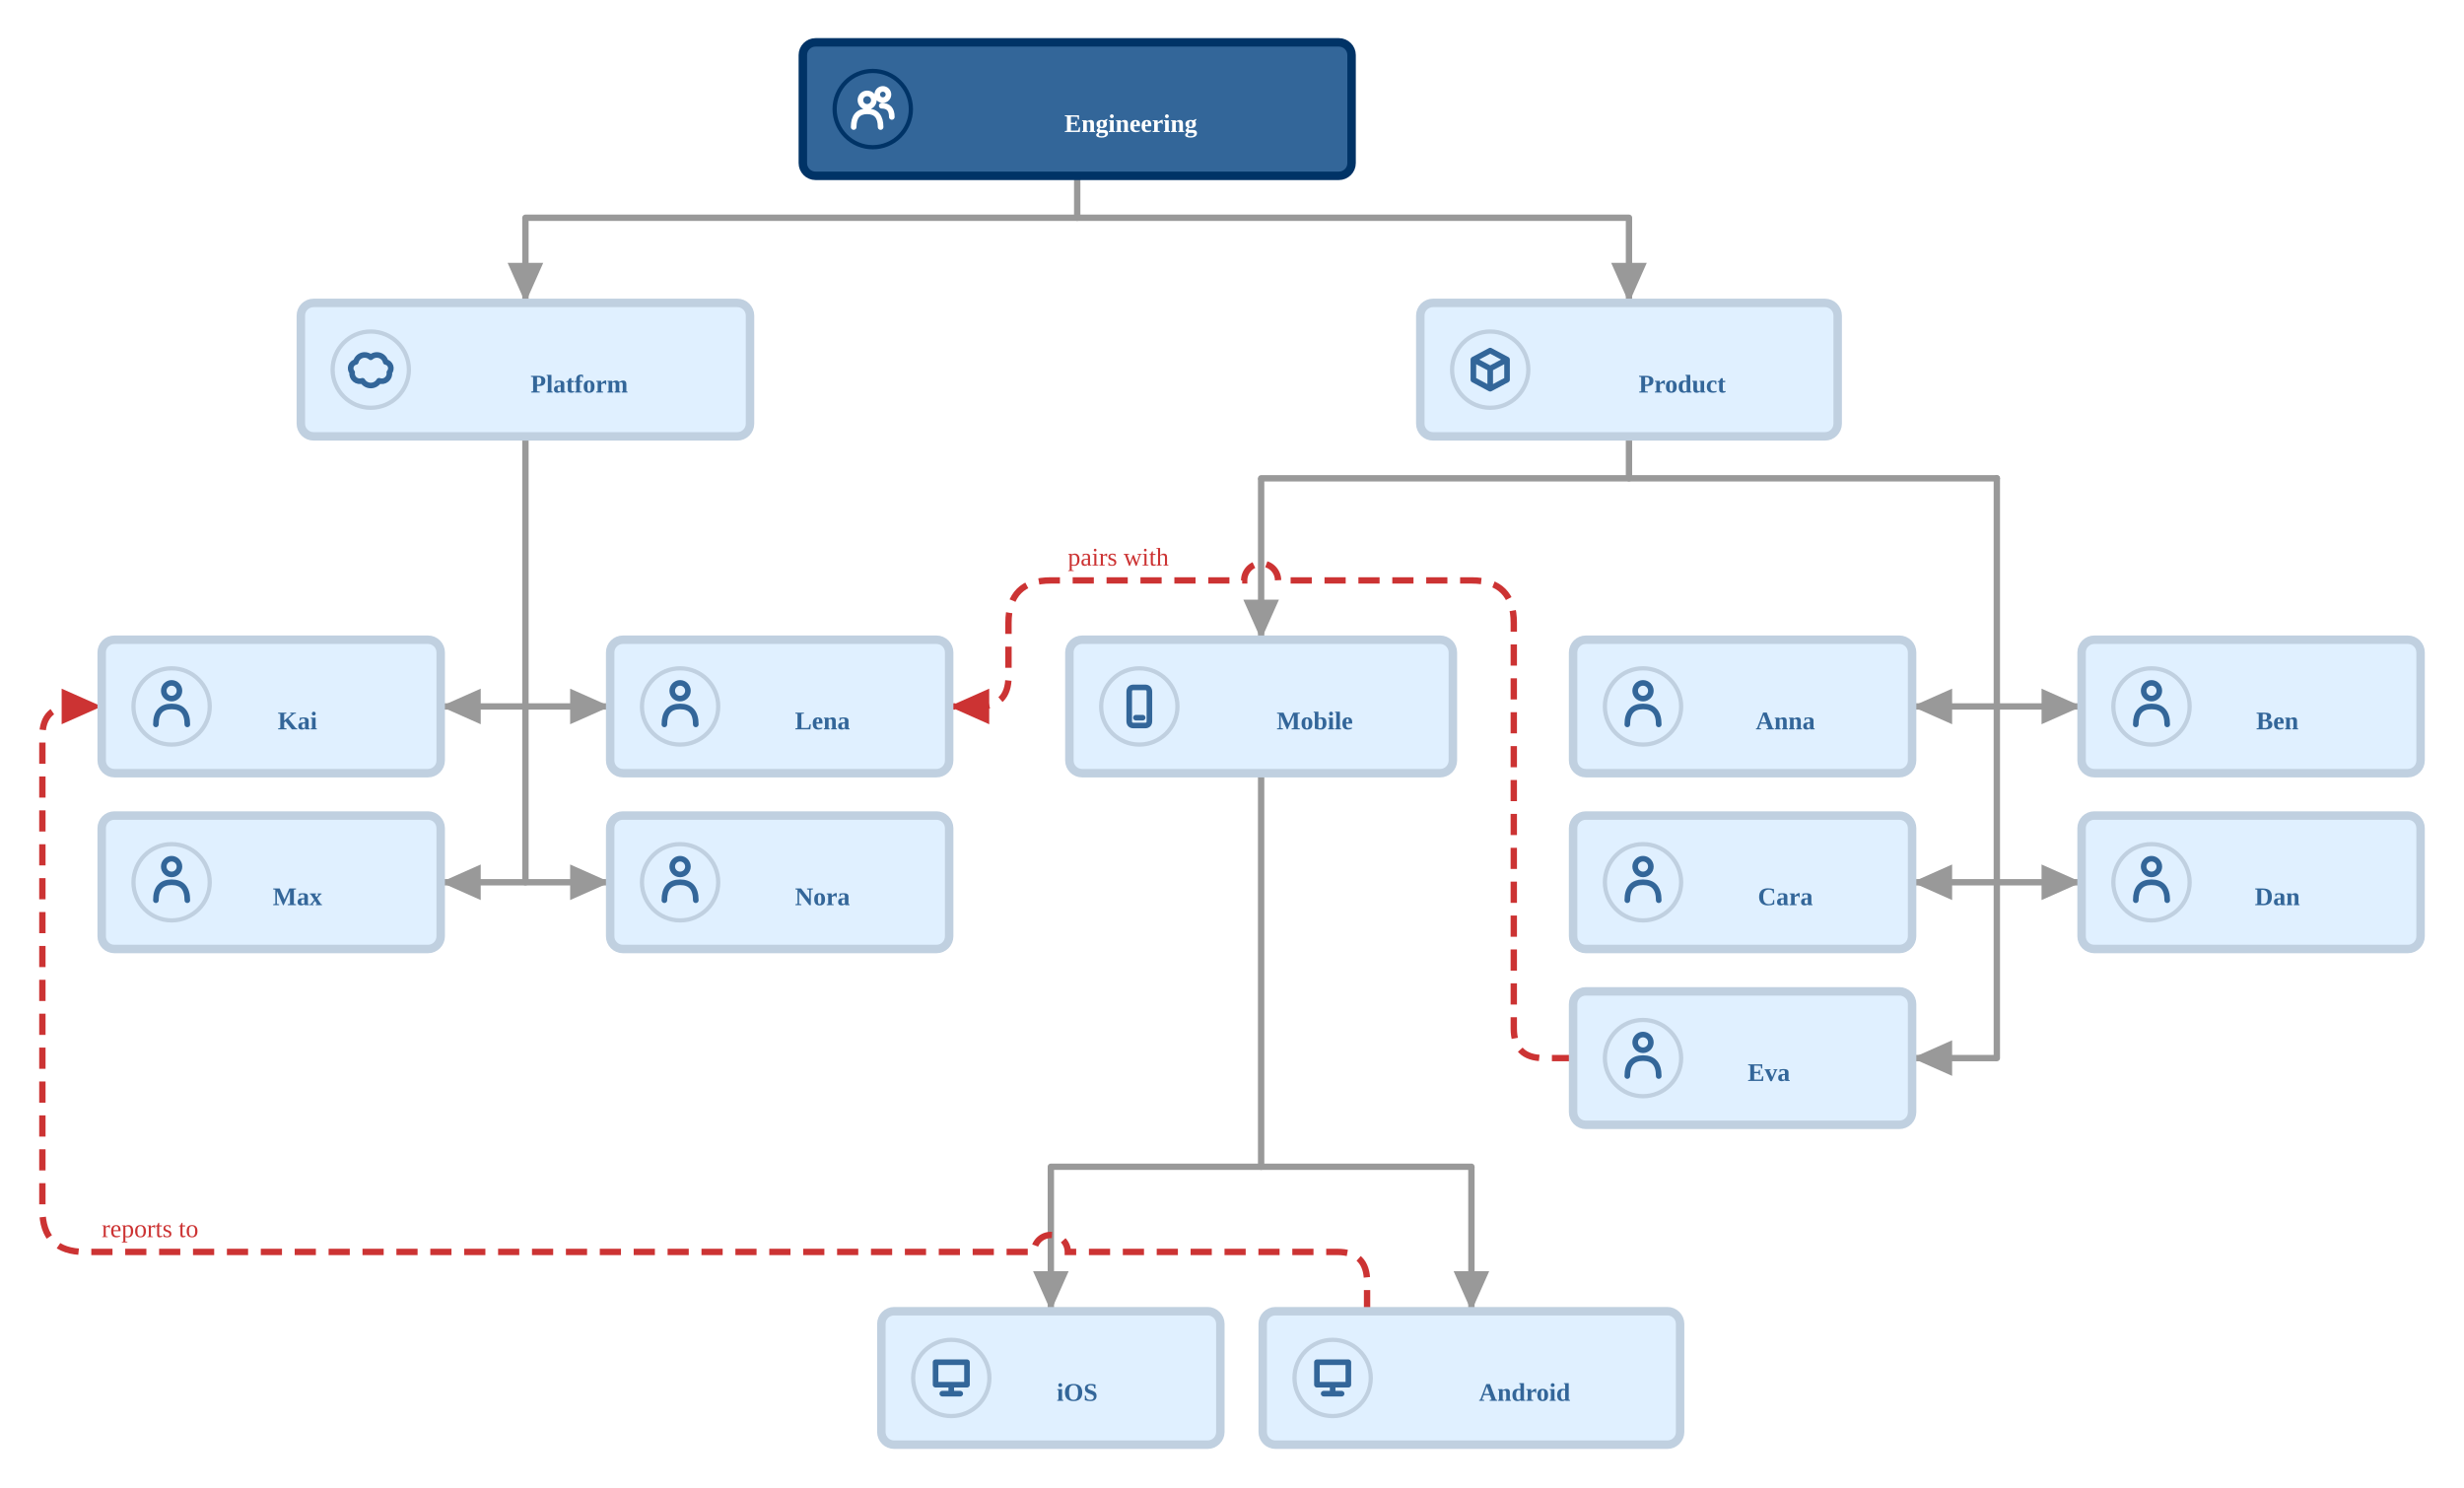
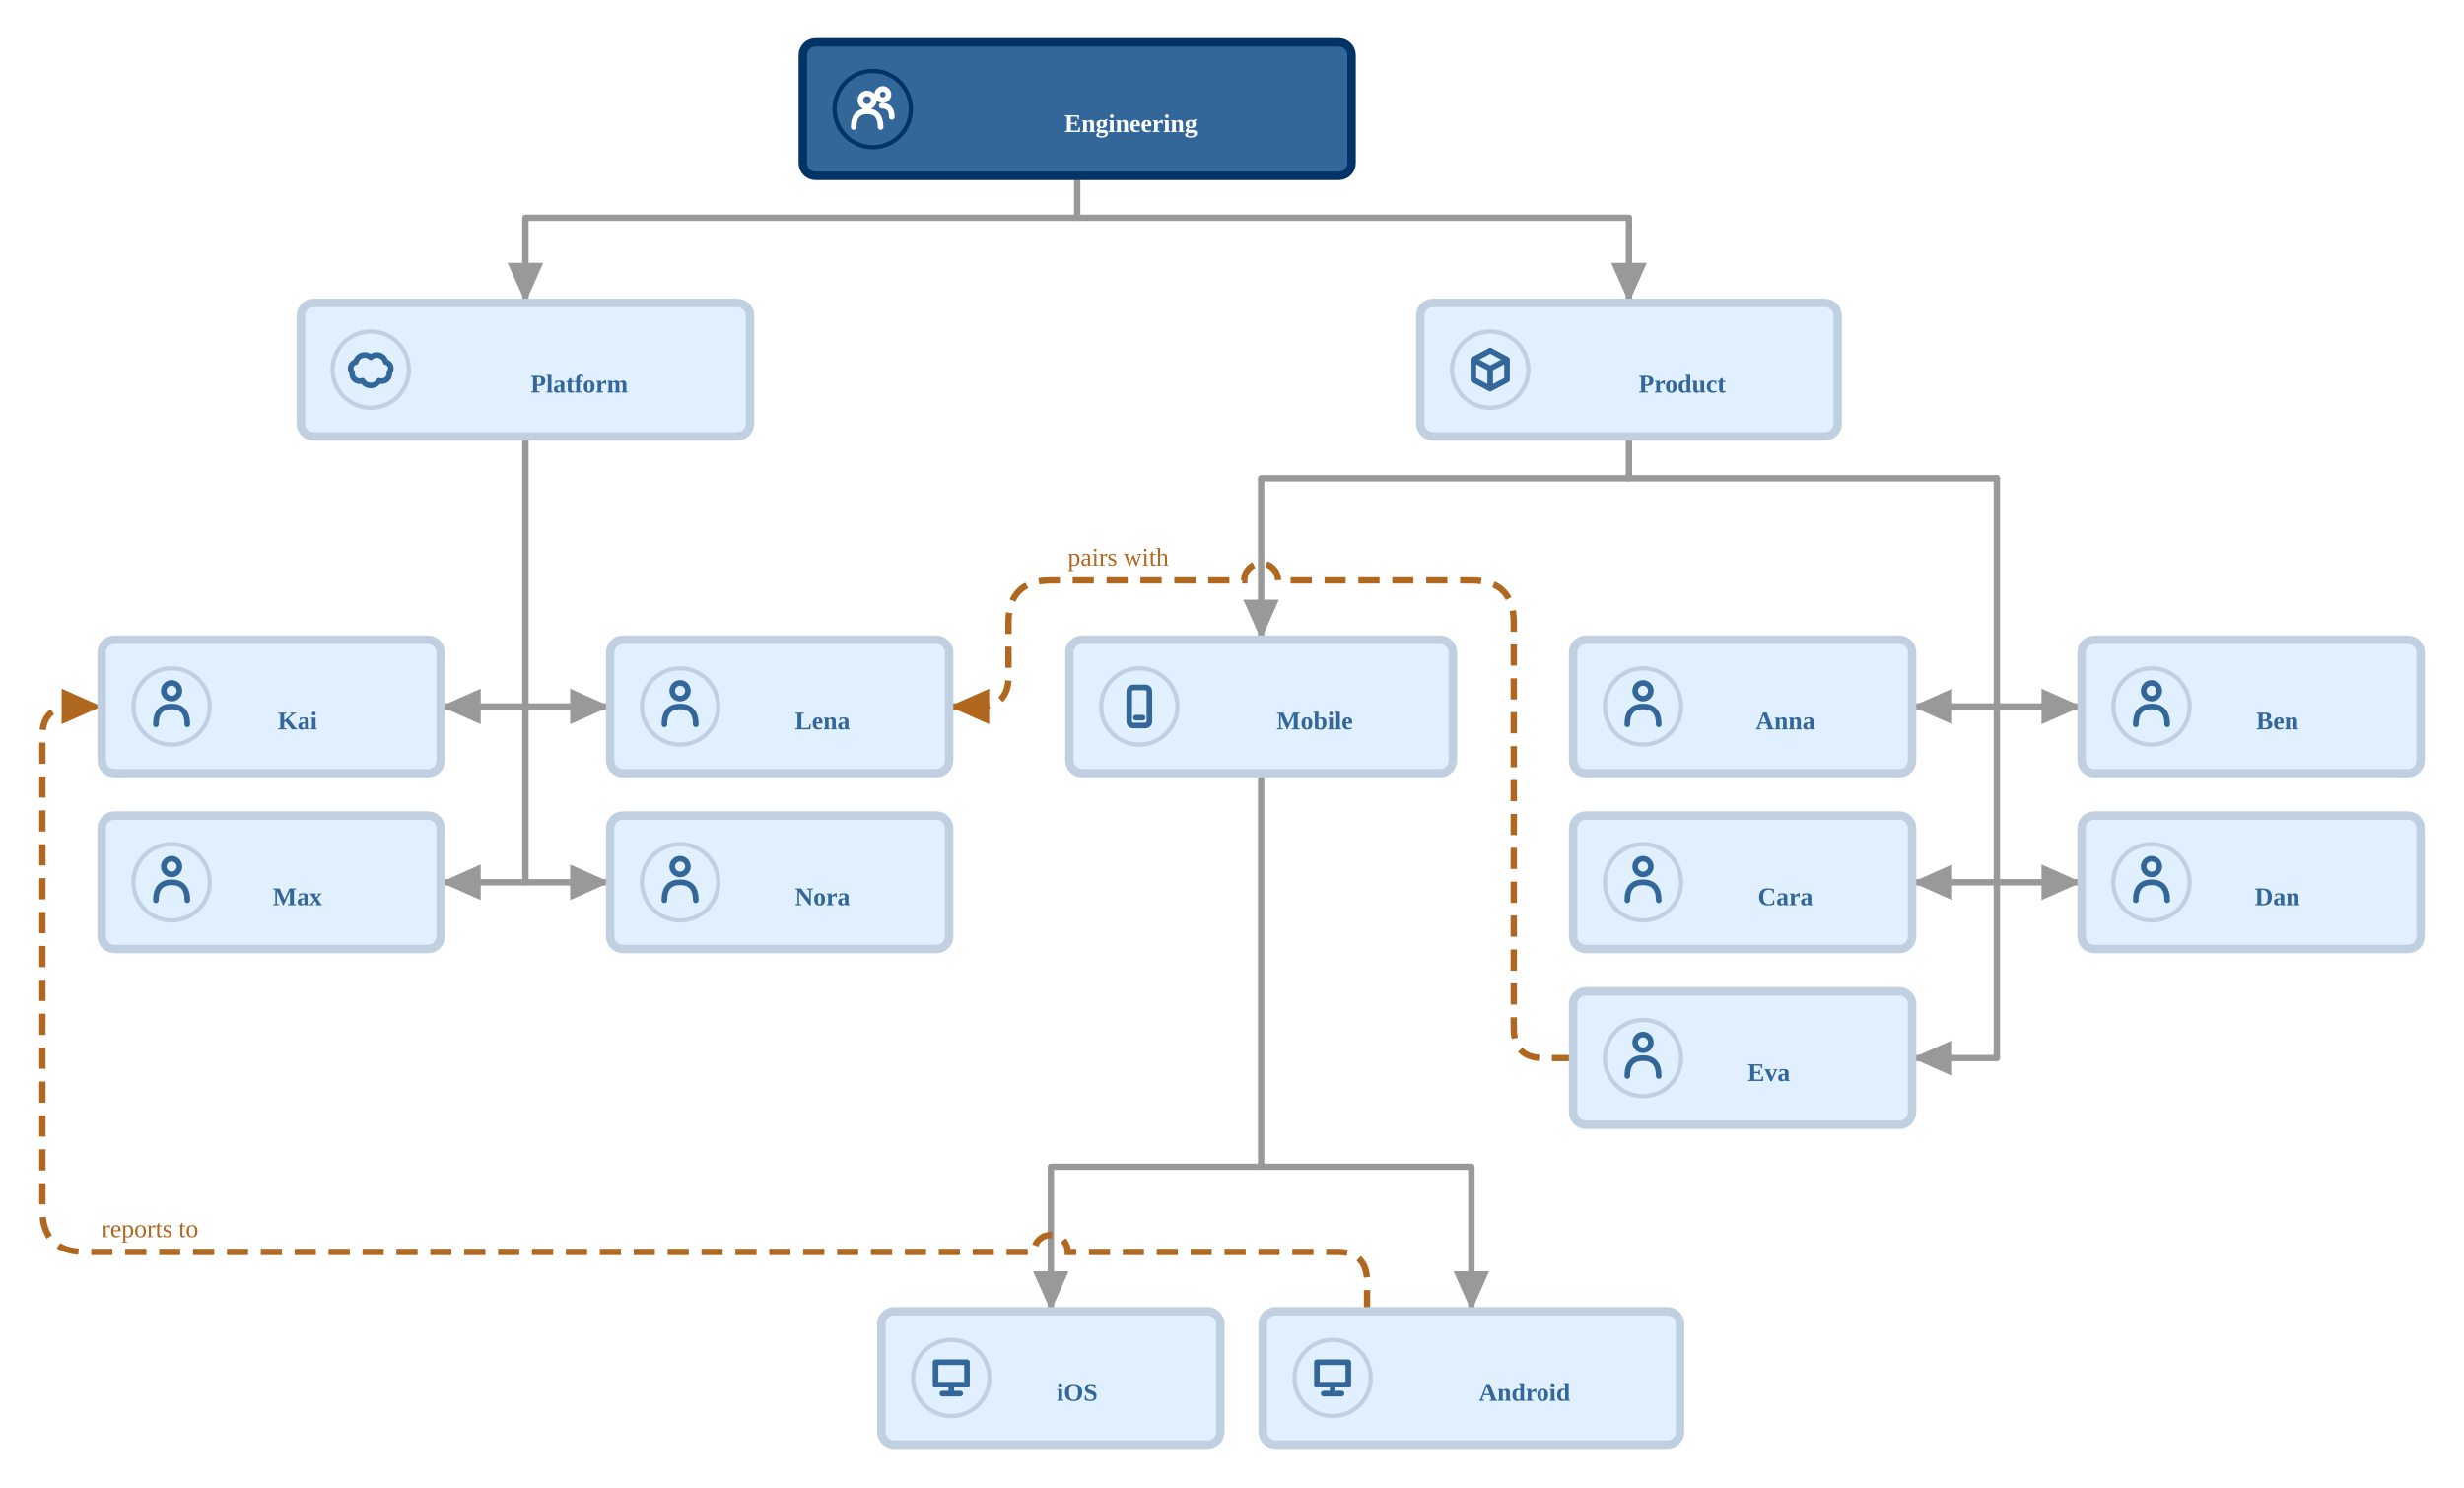
<svg xmlns="http://www.w3.org/2000/svg" viewBox="20 20 1163 702" width="1163" height="702">
  <defs>
    <style>
.gradia-3167da4d { fill: none; stroke: var(--gradia-color-edge-line, #999999); stroke-width: 3 }
.gradia-6c7500cd { fill: var(--gradia-color-edge-line, #999999) }
- .gradia-d9926a5f { fill: none; stroke: var(--gradia-color-mark-violation, #cc3333); stroke-width: 3; stroke-dasharray: 10 6 }
- .gradia-fea79086 { fill: var(--gradia-color-mark-violation, #cc3333) }
+ .gradia-8f3e8366 { fill: none; stroke: var(--gradia-color-mark-violation, #b06820); stroke-width: 3; stroke-dasharray: 10 6 }
+ .gradia-72d5e907 { fill: var(--gradia-color-mark-violation, #b06820) }
.gradia-8e1fb7ed { fill: none; stroke: var(--gradia-color-edge-line, #999999); stroke-width: 3; stroke-dasharray: 10 6 }
- .gradia-f8346d44 { font-family: var(--gradia-font-family, 'Helvetica'), ui-sans-serif, -apple-system, Helvetica, Arial, sans-serif; font-size: var(--gradia-size-font-edge, 16px); fill: var(--gradia-color-mark-violation, #cc3333); stroke: var(--gradia-color-edge-halo, #ffffff); stroke-width: 4.5; paint-order: stroke; stroke-linejoin: round }
+ .gradia-b476456b { font-family: var(--gradia-font-family, 'Helvetica'), ui-sans-serif, -apple-system, Helvetica, Arial, sans-serif; font-size: var(--gradia-size-font-edge, 16px); fill: var(--gradia-color-mark-violation, #b06820); stroke: var(--gradia-color-edge-halo, #ffffff); stroke-width: 4.5; paint-order: stroke; stroke-linejoin: round }
.gradia-92e1c07c { fill: var(--gradia-color-node-primary-box, #336699); stroke: var(--gradia-color-node-primary-border, #003366); stroke-width: 4 }
.gradia-e8199b28 { fill: var(--gradia-color-node-primary-box, #336699); stroke: var(--gradia-color-node-primary-border, #003366); stroke-width: 2 }
.gradia-47a707d0 { fill: var(--gradia-color-node-primary-name, #ffffff); stroke: var(--gradia-color-node-primary-name, #ffffff); stroke-width: 1 }
.gradia-60d7c231 { fill: none; stroke: var(--gradia-color-node-primary-name, #ffffff); stroke-width: 2.5; stroke-linecap: round; stroke-linejoin: round }
.gradia-034f2f83 { font-family: var(--gradia-font-family, 'Helvetica'), ui-sans-serif, -apple-system, Helvetica, Arial, sans-serif; font-size: var(--gradia-size-font-node, 30px); font-weight: 600; text-anchor: middle; fill: var(--gradia-color-node-primary-name, #ffffff) }
.gradia-c318c042 { fill: var(--gradia-color-node-regular-box, #e0f0ff); stroke: var(--gradia-color-node-regular-border, #c0d0e0); stroke-width: 4 }
.gradia-613ab0f0 { fill: var(--gradia-color-node-regular-box, #e0f0ff); stroke: var(--gradia-color-node-regular-border, #c0d0e0); stroke-width: 2 }
.gradia-2bb55e70 { fill: var(--gradia-color-node-regular-name, #336699); stroke: var(--gradia-color-node-regular-name, #336699); stroke-width: 1 }
.gradia-d356e2cb { fill: none; stroke: var(--gradia-color-node-regular-name, #336699); stroke-width: 2.5; stroke-linecap: round; stroke-linejoin: round }
.gradia-f36ab1ca { font-family: var(--gradia-font-family, 'Helvetica'), ui-sans-serif, -apple-system, Helvetica, Arial, sans-serif; font-size: var(--gradia-size-font-node, 30px); font-weight: 600; text-anchor: middle; fill: var(--gradia-color-node-regular-name, #336699) }
.gradia-cb45cba8 { fill: none; stroke: var(--gradia-color-edge-line, #999999); stroke-width: 3; stroke-linecap: round; stroke-linejoin: round }
</style>
    <marker id="gradia-aa85bcf57d50-arrow" viewBox="0 0 10 10" refX="9" refY="5" markerWidth="21" markerHeight="21" markerUnits="userSpaceOnUse" orient="auto-start-reverse">
      <path d="M 0 1 L 9 5 L 0 9 z" class="gradia-6c7500cd" />
    </marker>
    <marker id="gradia-aa85bcf57d50-alert" viewBox="0 0 10 10" refX="9" refY="5" markerWidth="21" markerHeight="21" markerUnits="userSpaceOnUse" orient="auto-start-reverse">
-       <path d="M 0 1 L 9 5 L 0 9 z" class="gradia-fea79086" />
+       <path d="M 0 1 L 9 5 L 0 9 z" class="gradia-72d5e907" />
    </marker>
  </defs>
  <path d="M 528.438 103 l 0 19.8" class="gradia-cb45cba8" />
  <path d="M 268 122.8 l 520.875 0" class="gradia-cb45cba8" />
  <path d="M 268 226 l 0 210.5" class="gradia-cb45cba8" />
  <path d="M 788.875 226 l 0 19.8" class="gradia-cb45cba8" />
  <path d="M 615.25 245.8 l 347.25 0" class="gradia-cb45cba8" />
  <path d="M 962.5 245.8 l 0 273.7" class="gradia-cb45cba8" />
  <path d="M 615.25 385 l 0 185.8" class="gradia-cb45cba8" />
  <path d="M 516 570.8 l 198.5 0" class="gradia-cb45cba8" />
  <path d="M 268 122.8 L 268 163" class="gradia-3167da4d" marker-end="url(#gradia-aa85bcf57d50-arrow)" />
  <path d="M 788.875 122.8 L 788.875 163" class="gradia-3167da4d" marker-end="url(#gradia-aa85bcf57d50-arrow)" />
  <path d="M 268 353.5 L 228 353.5" class="gradia-3167da4d" marker-end="url(#gradia-aa85bcf57d50-arrow)" />
  <path d="M 268 353.5 L 308 353.5" class="gradia-3167da4d" marker-end="url(#gradia-aa85bcf57d50-arrow)" />
  <path d="M 268 436.5 L 228 436.5" class="gradia-3167da4d" marker-end="url(#gradia-aa85bcf57d50-arrow)" />
  <path d="M 268 436.5 L 308 436.5" class="gradia-3167da4d" marker-end="url(#gradia-aa85bcf57d50-arrow)" />
  <path d="M 615.25 245.8 L 615.25 322" class="gradia-3167da4d" marker-end="url(#gradia-aa85bcf57d50-arrow)" />
  <path d="M 962.5 353.5 L 922.5 353.5" class="gradia-3167da4d" marker-end="url(#gradia-aa85bcf57d50-arrow)" />
  <path d="M 962.5 353.5 L 1002.5 353.5" class="gradia-3167da4d" marker-end="url(#gradia-aa85bcf57d50-arrow)" />
  <path d="M 962.5 436.5 L 922.5 436.5" class="gradia-3167da4d" marker-end="url(#gradia-aa85bcf57d50-arrow)" />
  <path d="M 962.5 436.5 L 1002.5 436.5" class="gradia-3167da4d" marker-end="url(#gradia-aa85bcf57d50-arrow)" />
  <path d="M 962.5 519.5 L 922.5 519.5" class="gradia-3167da4d" marker-end="url(#gradia-aa85bcf57d50-arrow)" />
  <path d="M 516 570.8 L 516 639" class="gradia-3167da4d" marker-end="url(#gradia-aa85bcf57d50-arrow)" />
  <path d="M 714.5 570.8 L 714.5 639" class="gradia-3167da4d" marker-end="url(#gradia-aa85bcf57d50-arrow)" />
-   <path d="M 762.5 519.5 L 748.5 519.5 Q 734.5 519.5 734.5 505.5 L 734.5 314 Q 734.5 294 714.5 294 L 623.25 294 A 8 8 0 0 0 607.25 294 L 516 294 Q 496 294 496 314 L 496 339.5 Q 496 353.5 482 353.5 L 468 353.5" class="gradia-d9926a5f" marker-end="url(#gradia-aa85bcf57d50-alert)" />
-   <path d="M 665.25 639 L 665.25 625 Q 665.25 611 651.25 611 L 524 611 A 8 8 0 0 0 508 611 L 60 611 Q 40 611 40 591 L 40 367.5 Q 40 353.5 54 353.5 L 68 353.5" class="gradia-d9926a5f" marker-end="url(#gradia-aa85bcf57d50-alert)" />
+   <path d="M 762.5 519.5 L 748.5 519.5 Q 734.5 519.5 734.5 505.5 L 734.5 314 Q 734.5 294 714.5 294 L 623.25 294 A 8 8 0 0 0 607.25 294 L 516 294 Q 496 294 496 314 L 496 339.5 Q 496 353.5 482 353.5 L 468 353.5" class="gradia-8f3e8366" marker-end="url(#gradia-aa85bcf57d50-alert)" />
+   <path d="M 665.25 639 L 665.25 625 Q 665.25 611 651.25 611 L 524 611 A 8 8 0 0 0 508 611 L 60 611 Q 40 611 40 591 L 40 367.5 Q 40 353.5 54 353.5 L 68 353.5" class="gradia-8f3e8366" marker-end="url(#gradia-aa85bcf57d50-alert)" />
  <rect x="398.938" y="40" width="259" height="63" rx="6" class="gradia-92e1c07c" />
  <circle cx="431.938" cy="71.5" r="18" class="gradia-e8199b28" />
  <g transform="translate(431.9375 71.5) scale(1.059)">
    <path d="M 0.5 -4 a 3 3 0 1 0 -6 0 a 3 3 0 1 0 6 0 M -8.5 8 q 0 -7 6 -7 q 6 0 6 7 M 7 -6.5 a 2.5 2.5 0 1 0 -5 0 a 2.5 2.5 0 1 0 5 0 M 4 -1.5 q 4.5 0 4.5 5" class="gradia-60d7c231" />
  </g>
  <text x="553.737" y="82.3" class="gradia-034f2f83">Engineering</text>
  <rect x="162" y="163" width="212" height="63" rx="6" class="gradia-c318c042" />
  <circle cx="195" cy="194.5" r="18" class="gradia-613ab0f0" />
  <g transform="translate(195 194.5) scale(1.059)">
    <path d="M 0 -5.5 A 4.04 4.04 0 0 1 6.65 -3.43 A 2.86 2.86 0 0 1 8.29 1.22 A 3.44 3.44 0 0 1 3.69 4.96 A 4.28 4.28 0 0 1 -3.69 4.96 A 3.44 3.44 0 0 1 -8.29 1.22 A 2.86 2.86 0 0 1 -6.65 -3.43 A 4.04 4.04 0 0 1 0 -5.5 z" class="gradia-d356e2cb" />
  </g>
  <text x="293.4" y="205.3" class="gradia-f36ab1ca">Platform</text>
  <rect x="690.375" y="163" width="197" height="63" rx="6" class="gradia-c318c042" />
  <circle cx="723.375" cy="194.5" r="18" class="gradia-613ab0f0" />
  <g transform="translate(723.375 194.5) scale(1.059)">
    <path d="M 0 -8.5 l 7.5 4 v 9 l -7.5 4 l -7.5 -4 v -9 z M -7.5 -4.5 l 7.5 4 l 7.5 -4 M 0 -0.5 v 9" class="gradia-d356e2cb" />
  </g>
  <text x="813.975" y="205.3" class="gradia-f36ab1ca">Product</text>
  <rect x="68" y="322" width="160" height="63" rx="6" class="gradia-c318c042" />
  <circle cx="101" cy="353.5" r="18" class="gradia-613ab0f0" />
  <g transform="translate(101 353.5) scale(1.059)">
    <path d="M 3.5 -7 a 3.5 3.5 0 1 0 -7 0 a 3.5 3.5 0 1 0 7 0 M -7 8 q 0 -8 7 -8 q 7 0 7 8" class="gradia-d356e2cb" />
  </g>
  <text x="160.4" y="364.3" class="gradia-f36ab1ca">Kai</text>
  <rect x="308" y="322" width="160" height="63" rx="6" class="gradia-c318c042" />
  <circle cx="341" cy="353.5" r="18" class="gradia-613ab0f0" />
  <g transform="translate(341 353.5) scale(1.059)">
    <path d="M 3.5 -7 a 3.5 3.5 0 1 0 -7 0 a 3.5 3.5 0 1 0 7 0 M -7 8 q 0 -8 7 -8 q 7 0 7 8" class="gradia-d356e2cb" />
  </g>
  <text x="408.2" y="364.3" class="gradia-f36ab1ca">Lena</text>
  <rect x="68" y="405" width="160" height="63" rx="6" class="gradia-c318c042" />
  <circle cx="101" cy="436.5" r="18" class="gradia-613ab0f0" />
  <g transform="translate(101 436.5) scale(1.059)">
    <path d="M 3.5 -7 a 3.5 3.5 0 1 0 -7 0 a 3.5 3.5 0 1 0 7 0 M -7 8 q 0 -8 7 -8 q 7 0 7 8" class="gradia-d356e2cb" />
  </g>
  <text x="160.4" y="447.3" class="gradia-f36ab1ca">Max</text>
  <rect x="308" y="405" width="160" height="63" rx="6" class="gradia-c318c042" />
  <circle cx="341" cy="436.5" r="18" class="gradia-613ab0f0" />
  <g transform="translate(341 436.5) scale(1.059)">
    <path d="M 3.5 -7 a 3.5 3.5 0 1 0 -7 0 a 3.5 3.5 0 1 0 7 0 M -7 8 q 0 -8 7 -8 q 7 0 7 8" class="gradia-d356e2cb" />
  </g>
  <text x="408.2" y="447.3" class="gradia-f36ab1ca">Nora</text>
  <rect x="524.75" y="322" width="181" height="63" rx="6" class="gradia-c318c042" />
  <circle cx="557.75" cy="353.5" r="18" class="gradia-613ab0f0" />
  <g transform="translate(557.75 353.5) scale(1.059)">
    <path d="M -2.5 -8.5 h 5 q 2 0 2 2 v 13 q 0 2 -2 2 h -5 q -2 0 -2 -2 v -13 q 0 -2 2 -2 z M -1.5 5 h 3" class="gradia-d356e2cb" />
  </g>
  <text x="640.55" y="364.3" class="gradia-f36ab1ca">Mobile</text>
  <rect x="762.5" y="322" width="160" height="63" rx="6" class="gradia-c318c042" />
  <circle cx="795.5" cy="353.5" r="18" class="gradia-613ab0f0" />
  <g transform="translate(795.5 353.5) scale(1.059)">
    <path d="M 3.5 -7 a 3.5 3.5 0 1 0 -7 0 a 3.5 3.5 0 1 0 7 0 M -7 8 q 0 -8 7 -8 q 7 0 7 8" class="gradia-d356e2cb" />
  </g>
  <text x="862.7" y="364.3" class="gradia-f36ab1ca">Anna</text>
  <rect x="1002.5" y="322" width="160" height="63" rx="6" class="gradia-c318c042" />
  <circle cx="1035.5" cy="353.5" r="18" class="gradia-613ab0f0" />
  <g transform="translate(1035.5 353.5) scale(1.059)">
    <path d="M 3.5 -7 a 3.5 3.5 0 1 0 -7 0 a 3.5 3.5 0 1 0 7 0 M -7 8 q 0 -8 7 -8 q 7 0 7 8" class="gradia-d356e2cb" />
  </g>
  <text x="1094.9" y="364.3" class="gradia-f36ab1ca">Ben</text>
  <rect x="762.5" y="405" width="160" height="63" rx="6" class="gradia-c318c042" />
  <circle cx="795.5" cy="436.5" r="18" class="gradia-613ab0f0" />
  <g transform="translate(795.5 436.5) scale(1.059)">
    <path d="M 3.5 -7 a 3.5 3.5 0 1 0 -7 0 a 3.5 3.5 0 1 0 7 0 M -7 8 q 0 -8 7 -8 q 7 0 7 8" class="gradia-d356e2cb" />
  </g>
  <text x="862.7" y="447.3" class="gradia-f36ab1ca">Cara</text>
  <rect x="1002.5" y="405" width="160" height="63" rx="6" class="gradia-c318c042" />
  <circle cx="1035.5" cy="436.5" r="18" class="gradia-613ab0f0" />
  <g transform="translate(1035.5 436.5) scale(1.059)">
    <path d="M 3.5 -7 a 3.5 3.5 0 1 0 -7 0 a 3.5 3.5 0 1 0 7 0 M -7 8 q 0 -8 7 -8 q 7 0 7 8" class="gradia-d356e2cb" />
  </g>
  <text x="1094.9" y="447.3" class="gradia-f36ab1ca">Dan</text>
  <rect x="762.5" y="488" width="160" height="63" rx="6" class="gradia-c318c042" />
  <circle cx="795.5" cy="519.5" r="18" class="gradia-613ab0f0" />
  <g transform="translate(795.5 519.5) scale(1.059)">
    <path d="M 3.5 -7 a 3.5 3.5 0 1 0 -7 0 a 3.5 3.5 0 1 0 7 0 M -7 8 q 0 -8 7 -8 q 7 0 7 8" class="gradia-d356e2cb" />
  </g>
  <text x="854.9" y="530.3" class="gradia-f36ab1ca">Eva</text>
  <rect x="436" y="639" width="160" height="63" rx="6" class="gradia-c318c042" />
  <circle cx="469" cy="670.5" r="18" class="gradia-613ab0f0" />
  <g transform="translate(469 670.5) scale(1.059)">
    <path d="M -7 -7 h 14 v 10 h -14 z M -4 7 h 8 M 0 3 v 4" class="gradia-d356e2cb" />
  </g>
  <text x="528.4" y="681.3" class="gradia-f36ab1ca">iOS</text>
  <rect x="616" y="639" width="197" height="63" rx="6" class="gradia-c318c042" />
  <circle cx="649" cy="670.5" r="18" class="gradia-613ab0f0" />
  <g transform="translate(649 670.5) scale(1.059)">
    <path d="M -7 -7 h 14 v 10 h -14 z M -4 7 h 8 M 0 3 v 4" class="gradia-d356e2cb" />
  </g>
  <text x="739.6" y="681.3" class="gradia-f36ab1ca">Android</text>
-   <text x="524" y="287" class="gradia-f8346d44">pairs with</text>
-   <text x="68" y="604" class="gradia-f8346d44">reports to</text>
+   <text x="524" y="287" class="gradia-b476456b">pairs with</text>
+   <text x="68" y="604" class="gradia-b476456b">reports to</text>
</svg>
